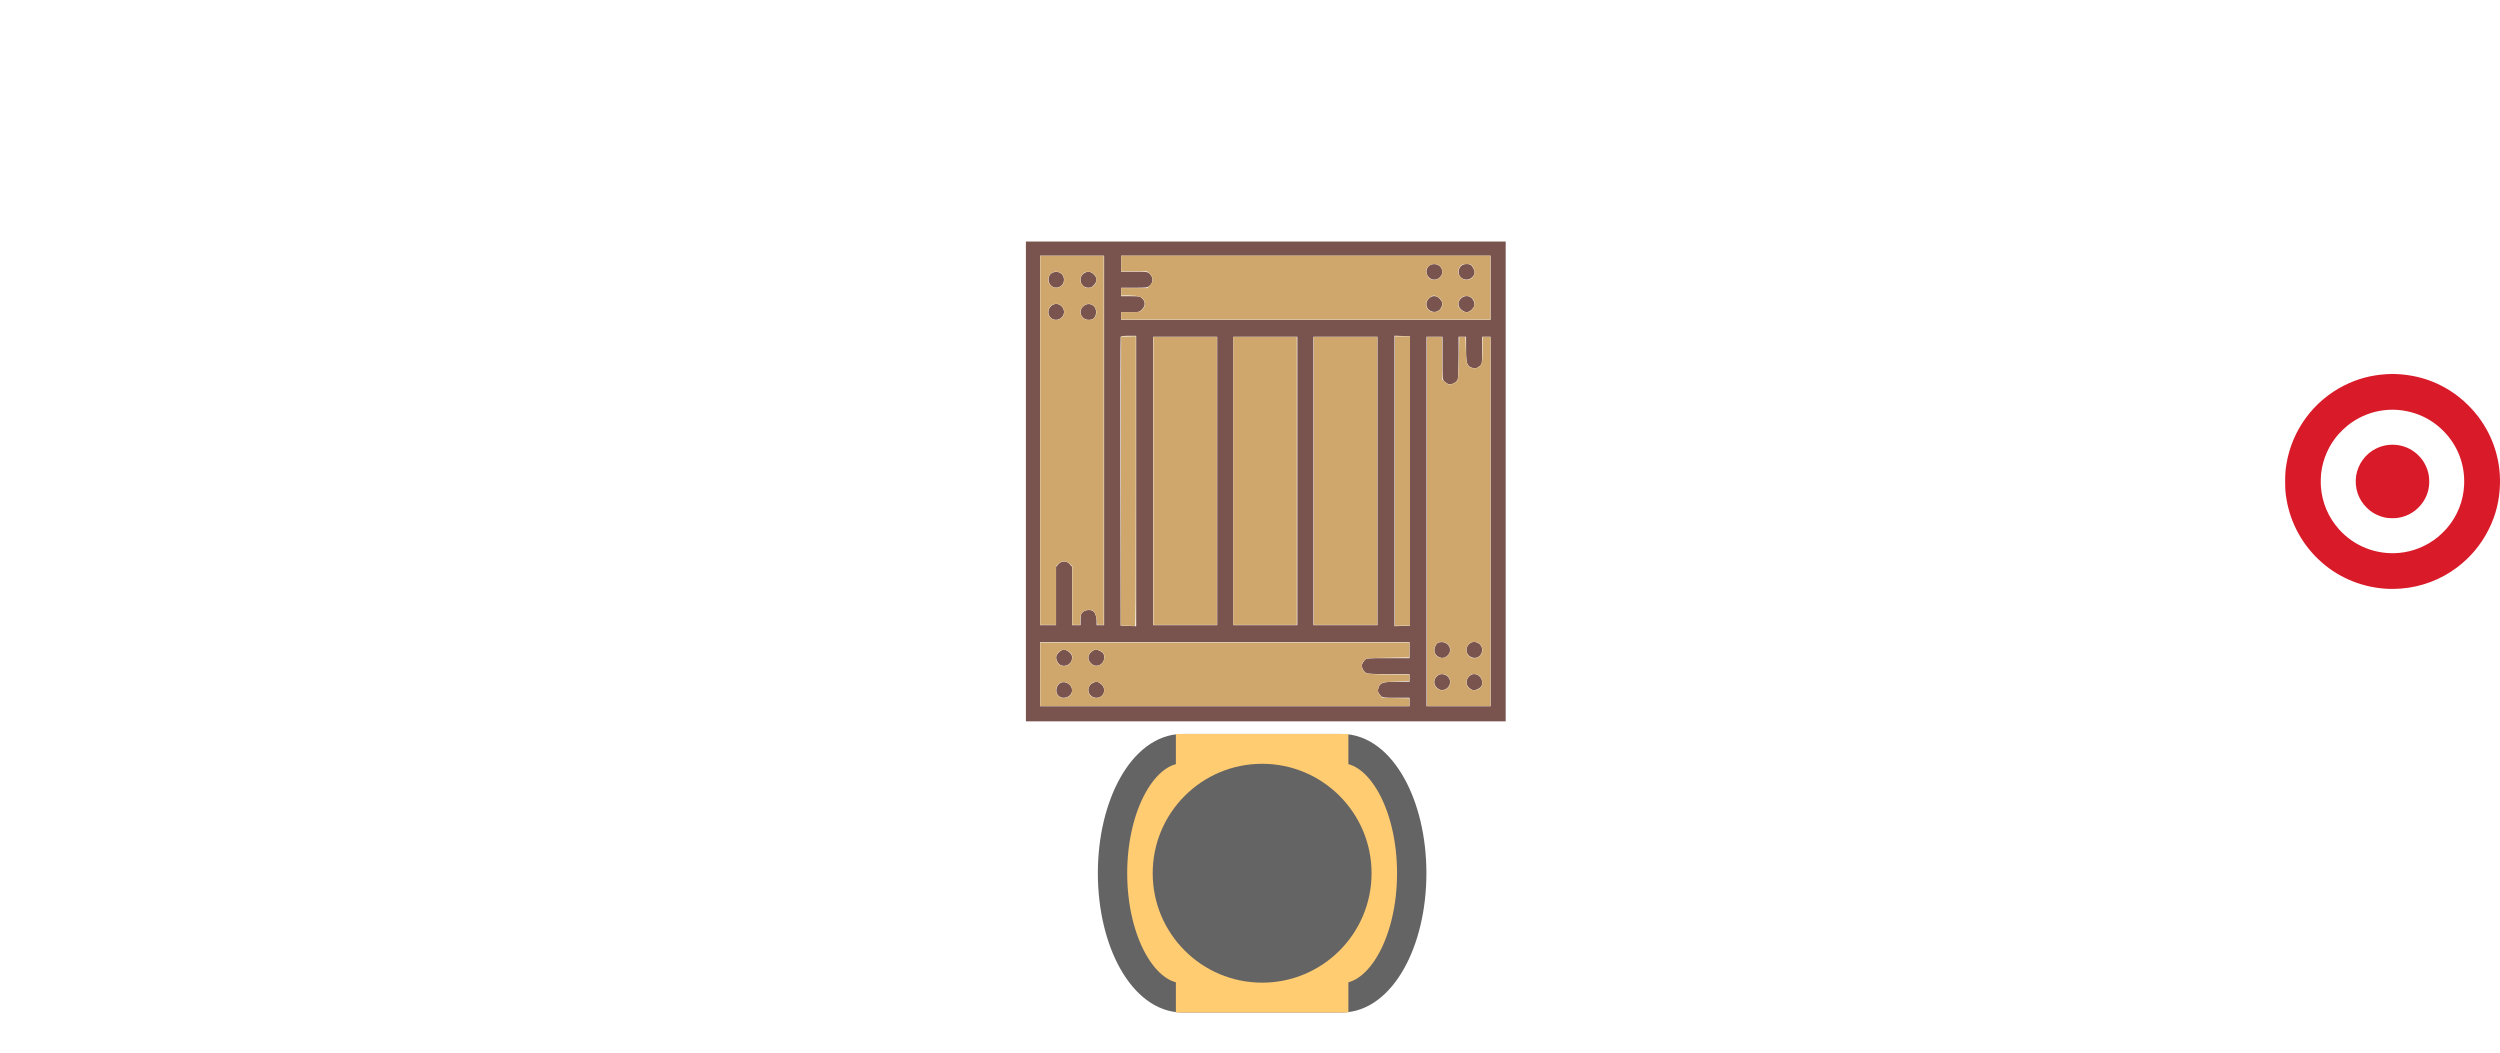
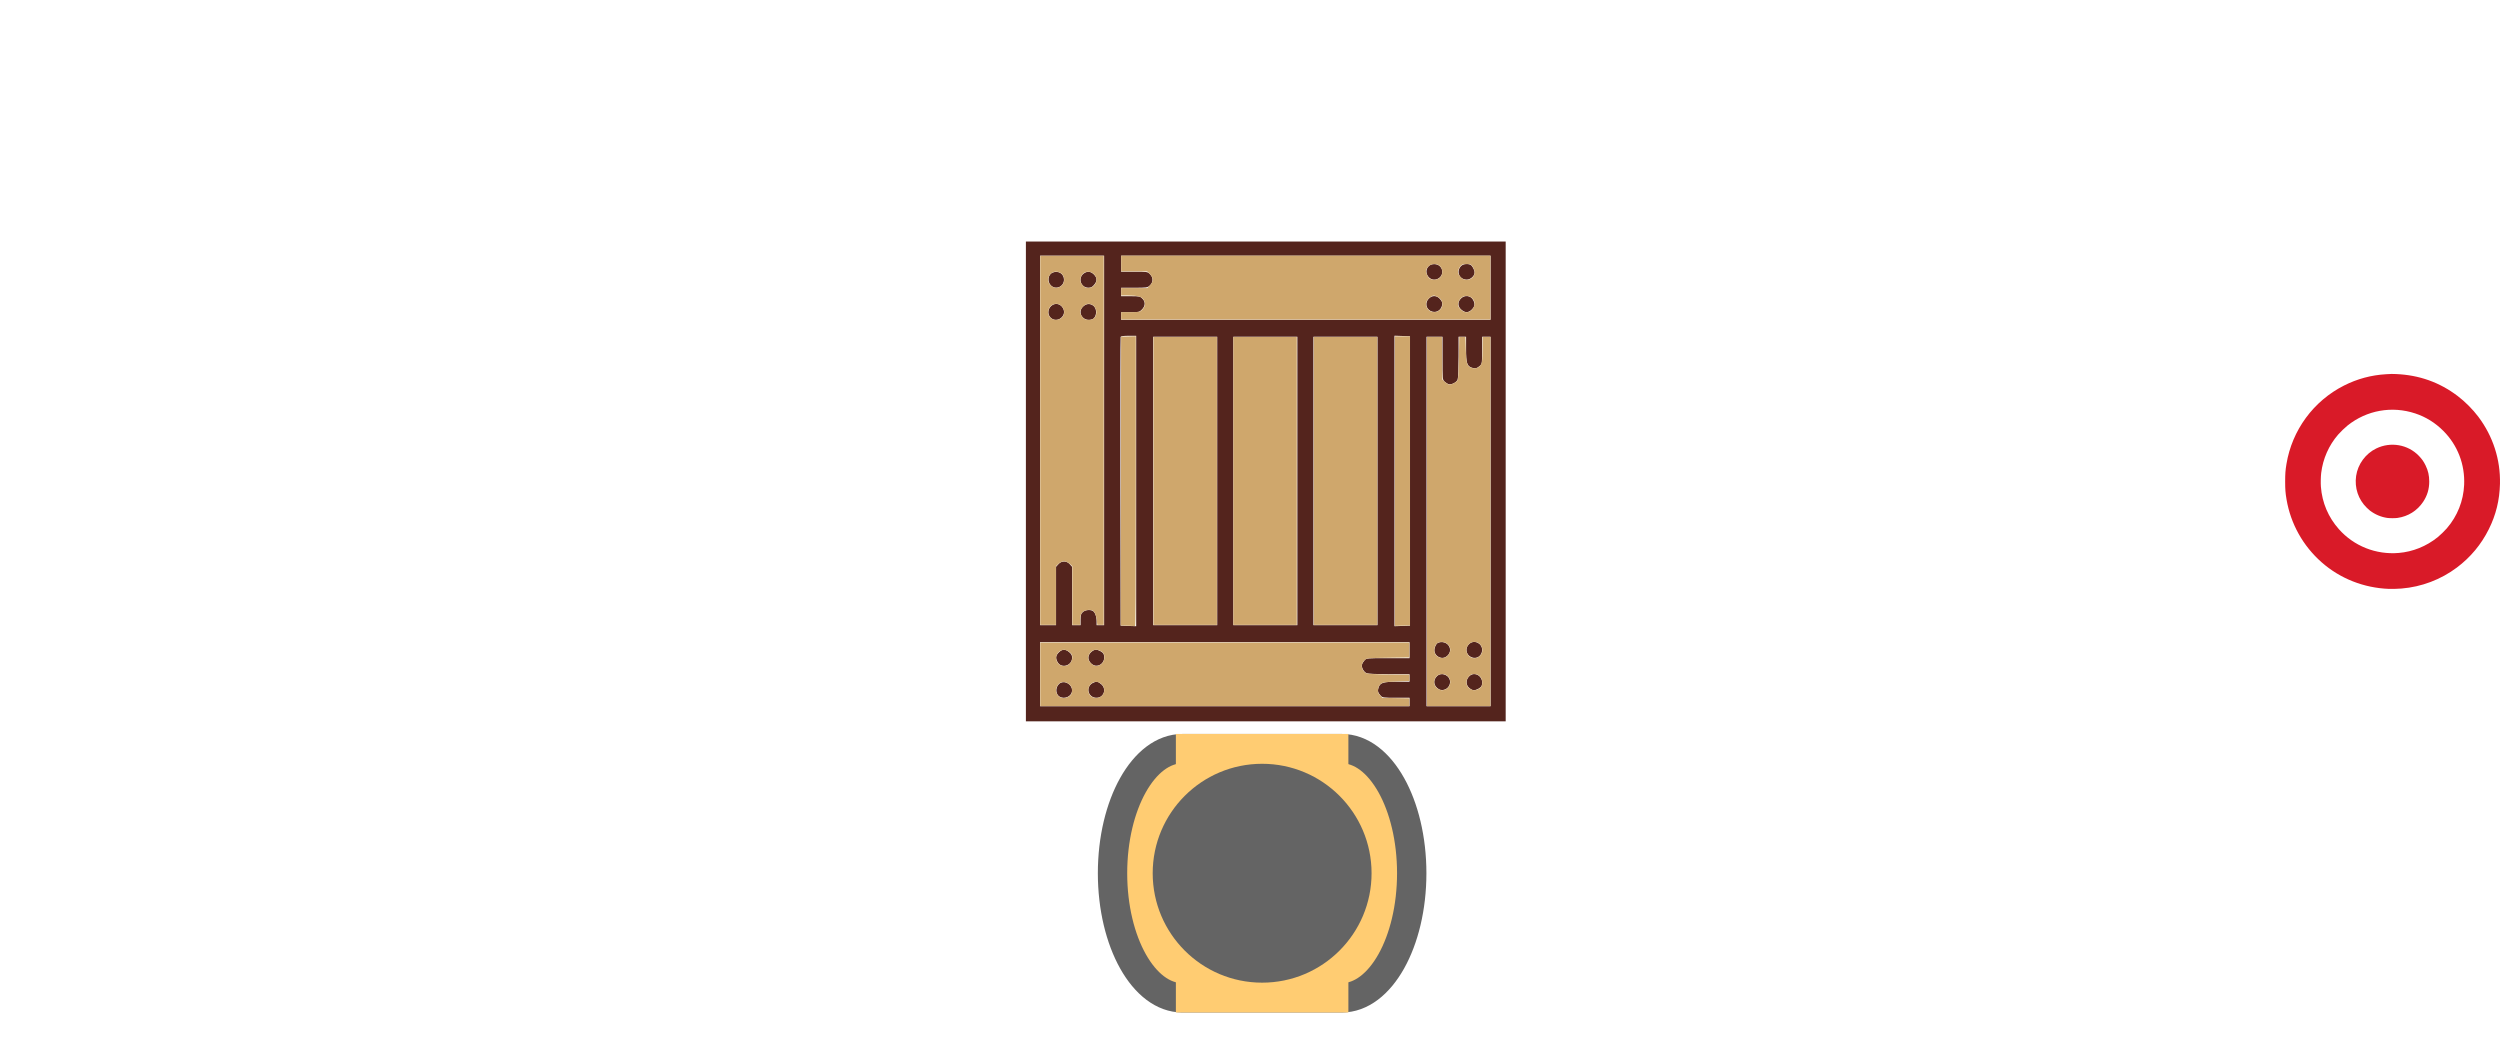
<svg xmlns="http://www.w3.org/2000/svg" xmlns:xlink="http://www.w3.org/1999/xlink" width="340.616mm" height="143.431mm" viewBox="0 0 1206.906 508.22" id="svg2" version="1.1">
  <defs id="defs4">
    <linearGradient id="linearGradient8324">
      <stop style="stop-color:#195eaf;stop-opacity:1;" offset="0" id="stop8326" />
      <stop style="stop-color:#195eaf;stop-opacity:0;" offset="1" id="stop8328" />
    </linearGradient>
    <linearGradient xlink:href="#linearGradient8324" id="linearGradient8330" x1="84.873" y1="592.25" x2="1402.669" y2="592.25" gradientUnits="userSpaceOnUse" gradientTransform="translate(-4.04061,-539.1169)" />
    <linearGradient xlink:href="#linearGradient8324" id="linearGradient18275" gradientUnits="userSpaceOnUse" x1="84.873" y1="592.25" x2="1402.669" y2="592.25" gradientTransform="translate(14.14214,577.8072)" />
  </defs>
  <g id="layer1" transform="translate(-39.73702,-222.8384)">
+     <g transform="translate(0,-2.6e-6)" id="g70811">
+       <g id="g8130" transform="matrix(0.02363536,0,0,-0.02363536,532.6364,457.3824)" style="fill:#54241d;fill-opacity:1">
+         <path id="path8132-9" d="m 100,90 0,-4900 4900,0 4900,0 0,4900 0,4900 -4900,0 -4900,0 0,-4900 z m 1598,837.5 0,-3773.7 -77,0 -77,0 0,86.6 c 0,98.2 -38.5,190.6 -86.6,209.9 -65.5,25 -152.1,11.5 -196.4,-30.8 -36.6,-34.6 -44.3,-61.6 -44.3,-154 l 0,-111.7 -86.6,0 -86.6,0 0,594.9 0,596.9 -46.2,52 c -63.5,75.1 -171.4,75.1 -234.9,0 l -46.2,-52 0,-596.9 0,-594.9 -163.7,0 -163.7,0 0,3773.7 0,3773.7 654.6,0 654.6,0 0,-3773.7 z m 7893.9,3119.1 0,-654.6 -3773.6,0 -3773.7,0 0,77 0,77 184.8,0 c 177.1,0 186.8,1.9 240.7,55.8 71.2,73.2 75.1,157.9 7.7,223.3 -42.4,44.3 -59.7,48.1 -240.7,48.1 l -192.5,0 0,86.6 0,86.6 267.6,0 c 252.2,0 271.5,1.9 317.7,44.3 73.2,65.5 75.1,163.7 1.9,234.9 -44.3,46.2 -55.8,48.1 -317.7,48.1 l -269.5,0 0,163.7 0,163.7 3773.7,0 3773.7,0 0,-654.5 z m -7239.2,-3947 0,-2967 -157.9,5.8 -159.8,5.8 -5.8,2936.2 c -1.9,1615.4 0,2947.7 5.8,2961.2 5.8,15.4 57.8,23.1 163.7,23.1 l 154,0 0,-2965.1 z m 5593.1,0 0,-2955.4 -157.9,-5.8 -159.8,-5.8 0,2967 0,2967 159.8,-5.8 157.9,-5.8 0,-2955.4 z m -3937.4,0 0,-2945.8 -654.6,0 -654.6,0 0,2945.8 0,2945.8 654.6,0 654.6,0 0,-2945.8 z m 1636.6,0 0,-2945.8 -654.6,0 -654.6,0 0,2945.8 0,2945.8 654.6,0 654.6,0 0,-2945.8 z m 1636.5,0 0,-2945.8 -654.6,0 -654.6,0 0,2945.8 0,2945.8 654.6,0 654.6,0 0,-2945.8 z M 8610,2606.4 c 0,-431.3 0,-440.9 44.3,-479.4 23.1,-21.2 57.8,-44.3 77,-50.1 53.9,-19.3 165.6,36.6 186.8,92.4 11.5,28.9 19.2,236.8 19.2,464 l 0,412 77,0 77,0 0,-250.3 c 0,-284.9 19.2,-348.5 115.5,-381.2 67.4,-25 107.8,-15.4 169.4,40.4 40.4,36.6 42.4,53.9 42.4,315.8 l 0,275.3 86.6,0 86.6,0 0,-3773.6 0,-3773.7 -654.6,0 -654.6,0 0,3773.7 0,3773.7 163.7,0 163.7,0 0,-439 z m -673.8,-5962.8 0,-163.6 -439,0 c -431.3,0 -440.9,0 -479.4,-42.4 -21.2,-25 -46.2,-63.5 -52,-86.6 -17.3,-57.8 36.6,-155.9 96.3,-179.1 27,-11.5 234.9,-19.2 462.1,-19.2 l 412,0 0,-77 0,-77 -250.3,0 c -285,0 -348.5,-19.2 -381.2,-115.5 -25,-67.4 -15.4,-107.8 40.4,-167.5 36.6,-42.4 53.9,-44.3 315.8,-44.3 l 275.3,0 0,-86.6 0,-86.6 -3773.7,0 -3773.7,0 0,654.6 0,654.6 3773.7,0 3773.7,0 0,-163.8 z" style="fill:#54241d;fill-opacity:1" />
+         <path id="path8134-6" d="m 644.9,4354.6 c -92.4,-36.6 -111.7,-182.9 -34.7,-259.9 98.2,-100.1 267.6,-27 267.6,115.5 0,121.3 -113.6,192.6 -232.9,144.4 z" style="fill:#54241d;fill-opacity:1" />
+         <path id="path8136-4" d="m 1303.3,4350.8 c -150.2,-80.9 -94.3,-304.2 75.1,-304.2 50.1,0 77,13.5 115.5,59.7 65.5,77 63.5,142.5 -5.8,211.8 -59.6,57.7 -119.3,69.3 -184.8,32.7 z" style="fill:#54241d;fill-opacity:1" />
+         <path id="path8138-3" d="m 648.7,3696.2 c -98.2,-52 -119.4,-188.7 -42.4,-261.8 129,-121.3 335,32.7 254.2,188.7 -44.3,84.6 -134.8,115.4 -211.8,73.1 z" style="fill:#54241d;fill-opacity:1" />
+         <path id="path8140-3" d="m 1278.3,3671.1 c -148.3,-125.2 -5.8,-336.9 179.1,-267.6 84.7,32.7 104,198.3 30.8,265.7 -63.6,57.8 -142.5,57.8 -209.9,1.9 z" style="fill:#54241d;fill-opacity:1" />
+         <path id="path8142-3" d="m 8325.1,4483.6 c -121.3,-129 32.7,-335 188.7,-254.1 154,78.9 100.1,298.4 -73.2,298.4 -52,0 -86.6,-13.5 -115.5,-44.3 z" style="fill:#54241d;fill-opacity:1" />
+         <path id="path8144-8" d="m 8977.8,4477.9 c -90.5,-113.6 -17.3,-265.7 127.1,-265.7 77,0 159.8,75.1 159.8,144.4 0,53.9 -50,144.4 -86.6,159.8 -75.2,28.8 -159.9,11.5 -200.3,-38.5 z" style="fill:#54241d;fill-opacity:1" />
+         <path id="path8146-6" d="m 8330.8,3825.2 c -78.9,-77 -63.5,-202.2 32.7,-252.2 104,-53.9 213.7,1.9 238.7,119.4 7.7,46.2 0,71.2 -40.4,119.4 -65.4,78.8 -161.7,84.6 -231,13.4 z" style="fill:#54241d;fill-opacity:1" />
+         <path id="path8148-0" d="m 8985.5,3825.2 c -71.2,-69.3 -65.5,-165.6 11.5,-229.1 77,-65.5 142.5,-63.5 211.8,5.8 61.6,63.5 69.3,111.7 27,192.5 -48.2,94.3 -173.3,109.7 -250.3,30.8 z" style="fill:#54241d;fill-opacity:1" />
+         <path id="path8150-4" d="m 8517.6,-3206.2 c -42.4,-17.3 -84.7,-121.3 -71.2,-179.1 15.4,-67.4 63.5,-111.7 136.7,-127.1 84.7,-17.3 181,67.4 181,157.9 -0.1,119.4 -127.1,196.4 -246.5,148.3 z" style="fill:#54241d;fill-opacity:1" />
+         <path id="path8152-8" d="m 9153,-3231.2 c -86.6,-80.9 -65.5,-215.6 40.4,-265.7 109.7,-53.9 225.3,23.1 225.3,146.3 0,138.6 -165.6,213.7 -265.7,119.4 z" style="fill:#54241d;fill-opacity:1" />
+         <path id="path8154-8" d="m 8498.3,-3885.8 c -88.6,-82.8 -71.2,-206 36.6,-267.6 98.2,-55.8 229.1,27 229.1,146.3 0,134.7 -167.5,211.8 -265.7,121.3 z" style="fill:#54241d;fill-opacity:1" />
+         <path id="path8156-8" d="m 9149.1,-3895.5 c -65.5,-71.2 -63.5,-173.3 7.7,-233 28.9,-25 69.3,-46.2 90.5,-46.2 53.9,0 144.4,50 159.8,86.6 65.5,175.3 -134.8,323.6 -258,192.6 z" style="fill:#54241d;fill-opacity:1" />
+         <path id="path8158-9" d="m 771.9,-3402.6 c -61.6,-63.5 -69.3,-111.7 -27,-192.5 73.2,-144.4 298.4,-82.8 298.4,82.8 0,50.1 -13.5,77 -59.7,115.5 -76.9,65.5 -142.3,63.5 -211.7,-5.8 z" style="fill:#54241d;fill-opacity:1" />
+         <path id="path8160-7" d="m 1440,-3389.1 c -77,-67.4 -82.8,-150.2 -21.2,-223.3 125.1,-148.3 336.9,-5.8 267.6,179.1 -15.4,36.6 -105.9,86.6 -159.8,86.6 -21.1,0 -59.6,-19.3 -86.6,-42.4 z" style="fill:#54241d;fill-opacity:1" />
+         <path id="path8162-7" d="m 818.1,-4020.6 c -107.8,-44.3 -130.9,-213.7 -38.5,-279.2 104,-73.2 263.8,0 263.8,123.2 0,109.8 -127.1,196.4 -225.3,156 z" style="fill:#54241d;fill-opacity:1" />
+         <path id="path8164-6" d="m 1467,-4026.4 c -154,-79 -98.2,-302.3 75.1,-302.3 150.2,0 211.8,179.1 96.3,277.3 -65.5,55.8 -100.2,61.6 -171.4,25 z" style="fill:#54241d;fill-opacity:1" />
+       </g>
+       <path id="path8189-4" d="m 580.993,375.318 0,-1.787 4.488,0 c 4.149,0 4.57,-0.082 5.566,-1.078 1.477,-1.477 1.781,-3.008 0.927,-4.661 -0.884,-1.709 -2.806,-2.297 -7.519,-2.3 l -3.462,-0.002 0,-1.787 0,-1.787 6.289,0 6.289,0 1.306,-1.306 c 1.756,-1.756 1.756,-3.674 0,-5.43 l -1.306,-1.306 -6.289,0 -6.289,0 0,-3.798 0,-3.798 89.131,0 89.131,0 0,15.414 0,15.414 -89.131,0 -89.131,0 0,-1.787 z m 153.847,-2.883 c 2.002,-1.856 1.485,-4.964 -1.043,-6.271 -1.834,-0.949 -2.475,-0.854 -4.112,0.609 -1.135,1.014 -1.437,1.636 -1.437,2.962 0,3.359 4.078,5.03 6.592,2.701 z m 15.662,-0.279 c 1.383,-1.644 1.481,-3.453 0.27,-4.993 -1.749,-2.224 -5.211,-1.904 -6.506,0.6 -0.965,1.866 -0.797,3.008 0.657,4.461 1.832,1.832 4.003,1.805 5.579,-0.069 z m -15.577,-15.359 c 0.757,-0.757 1.097,-1.593 1.097,-2.701 0,-4.479 -6.23,-5.267 -7.747,-0.98 -0.369,1.042 0.724,3.654 1.786,4.272 1.477,0.859 3.684,0.591 4.865,-0.591 z m 15.637,0 c 1.336,-1.336 1.408,-3.078 0.208,-5.046 -0.757,-1.242 -1.139,-1.452 -2.642,-1.452 -2.381,0 -3.089,0.334 -3.857,1.819 -0.933,1.804 -0.815,2.835 0.503,4.401 1.522,1.809 4.132,1.934 5.789,0.278 z" style="opacity:1;fill:#cfa76c;fill-opacity:1;stroke:none;stroke-width:15.945;stroke-linecap:butt;stroke-linejoin:round;stroke-miterlimit:4;stroke-dasharray:none;stroke-dashoffset:0;stroke-opacity:1" />
+       <path id="path8191-3" d="m 728.639,474.598 0,-89.088 3.604,0 3.604,0 0.108,10.292 0.108,10.292 1.169,1.071 c 0.643,0.589 1.531,1.162 1.973,1.273 1.115,0.28 3.687,-1.034 4.219,-2.155 0.297,-0.626 0.465,-3.643 0.603,-10.82 l 0.191,-9.953 1.482,0 1.482,0 0.173,5.765 c 0.201,6.683 0.559,8.082 2.284,8.9 1.607,0.763 3.026,0.635 4.244,-0.382 1.349,-1.126 1.563,-2.361 1.588,-9.15 l 0.019,-5.134 1.895,0 1.895,0 0,89.088 0,89.088 -15.322,0 -15.322,0 0,-89.088 z m 9.016,81.005 c 2.766,-1.312 2.995,-5.175 0.401,-6.757 -2.715,-1.655 -5.942,0.173 -5.942,3.366 0,1.423 0.622,2.438 2.011,3.286 1.207,0.736 2.142,0.763 3.53,0.105 z m 15.398,0.071 c 1.638,-0.693 2.283,-1.641 2.259,-3.318 -0.036,-2.504 -1.663,-4.15 -4.101,-4.15 -0.885,0 -1.397,0.244 -2.202,1.049 -1.97,1.97 -1.714,4.834 0.555,6.218 1.212,0.739 2.097,0.79 3.489,0.201 z M 738.489,539.464 c 1.308,-1.253 1.712,-2.832 1.099,-4.298 -0.935,-2.237 -4.197,-3.211 -6.002,-1.791 -1.643,1.292 -1.886,4.558 -0.44,5.916 1.654,1.554 3.828,1.624 5.343,0.173 z m 15.14,0.437 c 3.163,-2.128 1.676,-7.176 -2.115,-7.176 -1.144,0 -1.61,0.191 -2.534,1.038 -3.521,3.227 0.698,8.797 4.649,6.138 z" style="opacity:1;fill:#cfa76c;fill-opacity:1;stroke:none;stroke-width:15.945;stroke-linecap:butt;stroke-linejoin:round;stroke-miterlimit:4;stroke-dasharray:none;stroke-dashoffset:0;stroke-opacity:1" />
+       <path id="path8193-0" d="m 541.934,435.425 0,-89.088 15.322,0 15.322,0 0,89.088 0,89.088 -1.554,0 -1.554,0 -0.223,-2.132 c -0.245,-2.337 -1.069,-4.299 -2.019,-4.807 -0.912,-0.488 -2.782,-0.395 -4.039,0.202 -1.421,0.674 -1.983,2 -1.983,4.674 l 0,2.064 -1.895,0 -1.895,0 0,-14.157 0,-14.157 -0.869,-0.81 c -2.085,-1.944 -3.898,-2.063 -5.765,-0.377 l -1.265,1.142 0,14.179 0,14.179 -3.791,0 -3.791,0 0,-89.088 z m 9.733,-58.768 c 1.436,-0.876 2.13,-2.586 1.671,-4.119 -0.732,-2.442 -2.987,-3.628 -5.168,-2.717 -1.322,0.552 -2.084,1.585 -2.342,3.172 -0.526,3.242 2.952,5.424 5.839,3.664 z m 15.948,0.004 c 2.408,-1.894 1.6,-6.097 -1.342,-6.978 -1.036,-0.31 -1.395,-0.277 -2.427,0.229 -1.408,0.69 -2.641,2.369 -2.641,3.595 0,1.06 1.18,2.86 2.221,3.387 1.212,0.613 3.259,0.499 4.19,-0.233 z m -15.856,-15.566 c 2.656,-1.787 2.151,-5.878 -0.848,-6.868 -4.375,-1.444 -7.14,4.295 -3.313,6.875 1.354,0.912 2.798,0.91 4.16,-0.006 z m 15.569,0.063 c 1.689,-1.329 2.218,-3.396 1.273,-4.978 -1.836,-3.076 -5.912,-2.813 -7.051,0.456 -0.572,1.64 -0.276,2.788 1.063,4.127 0.882,0.882 1.288,1.055 2.466,1.055 0.952,0 1.683,-0.214 2.249,-0.66 z" style="opacity:1;fill:#cfa76c;fill-opacity:1;stroke:none;stroke-width:15.945;stroke-linecap:butt;stroke-linejoin:round;stroke-miterlimit:4;stroke-dasharray:none;stroke-dashoffset:0;stroke-opacity:1" />
+       <path id="path8195-3" d="m 584.029,524.908 -3.239,-0.102 0.08,-69.727 0.08,-69.727 3.554,-0.089 3.554,-0.089 0,69.985 c 0,55.813 -0.08,69.972 -0.395,69.919 -0.217,-0.037 -1.852,-0.113 -3.634,-0.169 z" style="opacity:1;fill:#cfa76c;fill-opacity:1;stroke:none;stroke-width:15.945;stroke-linecap:butt;stroke-linejoin:round;stroke-miterlimit:4;stroke-dasharray:none;stroke-dashoffset:0;stroke-opacity:1" />
+       <path id="path8197-0" d="m 596.587,455.011 0,-69.501 15.322,0 15.322,0 0,69.501 0,69.501 -15.322,0 -15.322,0 0,-69.501 z" style="opacity:1;fill:#cfa76c;fill-opacity:1;stroke:none;stroke-width:15.945;stroke-linecap:butt;stroke-linejoin:round;stroke-miterlimit:4;stroke-dasharray:none;stroke-dashoffset:0;stroke-opacity:1" />
+       <path id="path8199-9" d="m 635.128,455.011 0,-69.501 15.322,0 15.322,0 0,69.501 0,69.501 -15.322,0 -15.322,0 0,-69.501 z" style="opacity:1;fill:#cfa76c;fill-opacity:1;stroke:none;stroke-width:15.945;stroke-linecap:butt;stroke-linejoin:round;stroke-miterlimit:4;stroke-dasharray:none;stroke-dashoffset:0;stroke-opacity:1" />
+       <path id="path8201-2" d="m 673.986,455.011 0,-69.501 15.322,0 15.322,0 0,69.501 0,69.501 -15.322,0 -15.322,0 0,-69.501 z" style="opacity:1;fill:#cfa76c;fill-opacity:1;stroke:none;stroke-width:15.945;stroke-linecap:butt;stroke-linejoin:round;stroke-miterlimit:4;stroke-dasharray:none;stroke-dashoffset:0;stroke-opacity:1" />
+       <path id="path8203-5" d="m 713.159,455.09 6.1e-4,-69.896 3.633,0 3.633,0 0,69.798 0,69.798 -3.634,0.098 -3.634,0.098 6.3e-4,-69.896 z" style="opacity:1;fill:#cfa76c;fill-opacity:1;stroke:none;stroke-width:15.945;stroke-linecap:butt;stroke-linejoin:round;stroke-miterlimit:4;stroke-dasharray:none;stroke-dashoffset:0;stroke-opacity:1" />
+       <path id="path8205-4" d="m 541.934,548.364 0,-15.322 89.088,0 89.088,0 0,3.589 0,3.589 -10.127,0.154 c -9.513,0.145 -10.179,0.192 -10.978,0.788 -2.154,1.605 -2.44,3.928 -0.722,5.851 0.855,0.957 0.998,0.998 4.327,1.23 1.893,0.132 6.605,0.249 10.472,0.26 l 7.029,0.02 0,1.531 0,1.531 -5.607,0.217 c -3.084,0.12 -6.114,0.353 -6.734,0.519 -1.647,0.441 -2.571,1.58 -2.739,3.379 -0.128,1.369 -0.038,1.63 0.957,2.775 l 1.098,1.264 6.512,0.111 6.512,0.111 0,1.863 0,1.863 -89.088,0 -89.088,0 0,-15.322 z m 13.042,11.101 c 1.643,-0.695 2.28,-1.638 2.28,-3.373 0,-1.249 -0.164,-1.697 -0.906,-2.471 -2.321,-2.422 -5.378,-1.95 -6.497,1.004 -0.462,1.218 -0.423,1.992 0.159,3.22 0.843,1.776 2.962,2.468 4.963,1.621 z m 16.727,-0.76 c 1.832,-1.832 1.369,-4.779 -0.969,-6.154 -3.469,-2.042 -7.177,2.25 -4.92,5.695 1.203,1.836 4.273,2.075 5.889,0.459 z m -16.471,-14.778 c 1.889,-0.977 2.799,-3.86 1.708,-5.417 -0.691,-0.987 -2.465,-1.992 -3.513,-1.991 -2.209,0.002 -4.19,2.363 -3.787,4.512 0.521,2.778 3.168,4.148 5.592,2.895 z m 15.295,0.034 c 1.378,-0.576 2.363,-2.167 2.365,-3.819 10e-4,-1.542 -0.57,-2.426 -2.01,-3.109 -1.764,-0.837 -3.147,-0.673 -4.416,0.524 -2.062,1.945 -1.765,4.469 0.725,6.147 1.233,0.831 1.848,0.878 3.336,0.257 z" style="opacity:1;fill:#cfa76c;fill-opacity:1;stroke:none;stroke-width:15.945;stroke-linecap:butt;stroke-linejoin:round;stroke-miterlimit:4;stroke-dasharray:none;stroke-dashoffset:0;stroke-opacity:1" />
+     </g>
    <path style="fill:none;fill-rule:evenodd;stroke:url(#linearGradient18275);stroke-width:21.26;stroke-linecap:round;stroke-linejoin:miter;stroke-miterlimit:4;stroke-dasharray:42.52, 42.52;stroke-dashoffset:0;stroke-opacity:1" d="m 132.451,1036.192 c 0,0 -83.838,1.653 66,0 149.838,-1.653 160.127,206 456.857,206 296.73,0 406.857,-208.571 508.286,-208.571" id="path8283" />
-     <g id="g8250" transform="matrix(1.264757,0,0,1.264757,-111.9364,-146.0837)">
-       <g transform="matrix(0.9890888,0,0,0.9890888,71.5238,84.11912)" id="g8207">
-         <g id="g8128" transform="matrix(0.1889383,0,0,0.1889383,442.9511,301.1871)" style="fill:#54241d;fill-opacity:0.784">
-           <g id="g8130" transform="matrix(0.1,0,0,-0.1,0,509)" style="fill:#54241d;fill-opacity:0.784">
-             <path id="path8132" d="m 100,90 0,-4900 4900,0 4900,0 0,4900 0,4900 -4900,0 -4900,0 0,-4900 z m 1598,837.5 0,-3773.7 -77,0 -77,0 0,86.6 c 0,98.2 -38.5,190.6 -86.6,209.9 -65.5,25 -152.1,11.5 -196.4,-30.8 -36.6,-34.6 -44.3,-61.6 -44.3,-154 l 0,-111.7 -86.6,0 -86.6,0 0,594.9 0,596.9 -46.2,52 c -63.5,75.1 -171.4,75.1 -234.9,0 l -46.2,-52 0,-596.9 0,-594.9 -163.7,0 -163.7,0 0,3773.7 0,3773.7 654.6,0 654.6,0 0,-3773.7 z m 7893.9,3119.1 0,-654.6 -3773.6,0 -3773.7,0 0,77 0,77 184.8,0 c 177.1,0 186.8,1.9 240.7,55.8 71.2,73.2 75.1,157.9 7.7,223.3 -42.4,44.3 -59.7,48.1 -240.7,48.1 l -192.5,0 0,86.6 0,86.6 267.6,0 c 252.2,0 271.5,1.9 317.7,44.3 73.2,65.5 75.1,163.7 1.9,234.9 -44.3,46.2 -55.8,48.1 -317.7,48.1 l -269.5,0 0,163.7 0,163.7 3773.7,0 3773.7,0 0,-654.5 z m -7239.2,-3947 0,-2967 -157.9,5.8 -159.8,5.8 -5.8,2936.2 c -1.9,1615.4 0,2947.7 5.8,2961.2 5.8,15.4 57.8,23.1 163.7,23.1 l 154,0 0,-2965.1 z m 5593.1,0 0,-2955.4 -157.9,-5.8 -159.8,-5.8 0,2967 0,2967 159.8,-5.8 157.9,-5.8 0,-2955.4 z m -3937.4,0 0,-2945.8 -654.6,0 -654.6,0 0,2945.8 0,2945.8 654.6,0 654.6,0 0,-2945.8 z m 1636.6,0 0,-2945.8 -654.6,0 -654.6,0 0,2945.8 0,2945.8 654.6,0 654.6,0 0,-2945.8 z m 1636.5,0 0,-2945.8 -654.6,0 -654.6,0 0,2945.8 0,2945.8 654.6,0 654.6,0 0,-2945.8 z M 8610,2606.4 c 0,-431.3 0,-440.9 44.3,-479.4 23.1,-21.2 57.8,-44.3 77,-50.1 53.9,-19.3 165.6,36.6 186.8,92.4 11.5,28.9 19.2,236.8 19.2,464 l 0,412 77,0 77,0 0,-250.3 c 0,-284.9 19.2,-348.5 115.5,-381.2 67.4,-25 107.8,-15.4 169.4,40.4 40.4,36.6 42.4,53.9 42.4,315.8 l 0,275.3 86.6,0 86.6,0 0,-3773.6 0,-3773.7 -654.6,0 -654.6,0 0,3773.7 0,3773.7 163.7,0 163.7,0 0,-439 z m -673.8,-5962.8 0,-163.6 -439,0 c -431.3,0 -440.9,0 -479.4,-42.4 -21.2,-25 -46.2,-63.5 -52,-86.6 -17.3,-57.8 36.6,-155.9 96.3,-179.1 27,-11.5 234.9,-19.2 462.1,-19.2 l 412,0 0,-77 0,-77 -250.3,0 c -285,0 -348.5,-19.2 -381.2,-115.5 -25,-67.4 -15.4,-107.8 40.4,-167.5 36.6,-42.4 53.9,-44.3 315.8,-44.3 l 275.3,0 0,-86.6 0,-86.6 -3773.7,0 -3773.7,0 0,654.6 0,654.6 3773.7,0 3773.7,0 0,-163.8 z" style="fill:#54241d;fill-opacity:0.784" />
-             <path id="path8134" d="m 644.9,4354.6 c -92.4,-36.6 -111.7,-182.9 -34.7,-259.9 98.2,-100.1 267.6,-27 267.6,115.5 0,121.3 -113.6,192.6 -232.9,144.4 z" style="fill:#54241d;fill-opacity:0.784" />
-             <path id="path8136" d="m 1303.3,4350.8 c -150.2,-80.9 -94.3,-304.2 75.1,-304.2 50.1,0 77,13.5 115.5,59.7 65.5,77 63.5,142.5 -5.8,211.8 -59.6,57.7 -119.3,69.3 -184.8,32.7 z" style="fill:#54241d;fill-opacity:0.784" />
-             <path id="path8138" d="m 648.7,3696.2 c -98.2,-52 -119.4,-188.7 -42.4,-261.8 129,-121.3 335,32.7 254.2,188.7 -44.3,84.6 -134.8,115.4 -211.8,73.1 z" style="fill:#54241d;fill-opacity:0.784" />
-             <path id="path8140" d="m 1278.3,3671.1 c -148.3,-125.2 -5.8,-336.9 179.1,-267.6 84.7,32.7 104,198.3 30.8,265.7 -63.6,57.8 -142.5,57.8 -209.9,1.9 z" style="fill:#54241d;fill-opacity:0.784" />
-             <path id="path8142" d="m 8325.1,4483.6 c -121.3,-129 32.7,-335 188.7,-254.1 154,78.9 100.1,298.4 -73.2,298.4 -52,0 -86.6,-13.5 -115.5,-44.3 z" style="fill:#54241d;fill-opacity:0.784" />
-             <path id="path8144" d="m 8977.8,4477.9 c -90.5,-113.6 -17.3,-265.7 127.1,-265.7 77,0 159.8,75.1 159.8,144.4 0,53.9 -50,144.4 -86.6,159.8 -75.2,28.8 -159.9,11.5 -200.3,-38.5 z" style="fill:#54241d;fill-opacity:0.784" />
-             <path id="path8146" d="m 8330.8,3825.2 c -78.9,-77 -63.5,-202.2 32.7,-252.2 104,-53.9 213.7,1.9 238.7,119.4 7.7,46.2 0,71.2 -40.4,119.4 -65.4,78.8 -161.7,84.6 -231,13.4 z" style="fill:#54241d;fill-opacity:0.784" />
-             <path id="path8148" d="m 8985.5,3825.2 c -71.2,-69.3 -65.5,-165.6 11.5,-229.1 77,-65.5 142.5,-63.5 211.8,5.8 61.6,63.5 69.3,111.7 27,192.5 -48.2,94.3 -173.3,109.7 -250.3,30.8 z" style="fill:#54241d;fill-opacity:0.784" />
-             <path id="path8150" d="m 8517.6,-3206.2 c -42.4,-17.3 -84.7,-121.3 -71.2,-179.1 15.4,-67.4 63.5,-111.7 136.7,-127.1 84.7,-17.3 181,67.4 181,157.9 -0.1,119.4 -127.1,196.4 -246.5,148.3 z" style="fill:#54241d;fill-opacity:0.784" />
-             <path id="path8152" d="m 9153,-3231.2 c -86.6,-80.9 -65.5,-215.6 40.4,-265.7 109.7,-53.9 225.3,23.1 225.3,146.3 0,138.6 -165.6,213.7 -265.7,119.4 z" style="fill:#54241d;fill-opacity:0.784" />
-             <path id="path8154" d="m 8498.3,-3885.8 c -88.6,-82.8 -71.2,-206 36.6,-267.6 98.2,-55.8 229.1,27 229.1,146.3 0,134.7 -167.5,211.8 -265.7,121.3 z" style="fill:#54241d;fill-opacity:0.784" />
-             <path id="path8156" d="m 9149.1,-3895.5 c -65.5,-71.2 -63.5,-173.3 7.7,-233 28.9,-25 69.3,-46.2 90.5,-46.2 53.9,0 144.4,50 159.8,86.6 65.5,175.3 -134.8,323.6 -258,192.6 z" style="fill:#54241d;fill-opacity:0.784" />
-             <path id="path8158" d="m 771.9,-3402.6 c -61.6,-63.5 -69.3,-111.7 -27,-192.5 73.2,-144.4 298.4,-82.8 298.4,82.8 0,50.1 -13.5,77 -59.7,115.5 -76.9,65.5 -142.3,63.5 -211.7,-5.8 z" style="fill:#54241d;fill-opacity:0.784" />
-             <path id="path8160" d="m 1440,-3389.1 c -77,-67.4 -82.8,-150.2 -21.2,-223.3 125.1,-148.3 336.9,-5.8 267.6,179.1 -15.4,36.6 -105.9,86.6 -159.8,86.6 -21.1,0 -59.6,-19.3 -86.6,-42.4 z" style="fill:#54241d;fill-opacity:0.784" />
-             <path id="path8162" d="m 818.1,-4020.6 c -107.8,-44.3 -130.9,-213.7 -38.5,-279.2 104,-73.2 263.8,0 263.8,123.2 0,109.8 -127.1,196.4 -225.3,156 z" style="fill:#54241d;fill-opacity:0.784" />
-             <path id="path8164" d="m 1467,-4026.4 c -154,-79 -98.2,-302.3 75.1,-302.3 150.2,0 211.8,179.1 96.3,277.3 -65.5,55.8 -100.2,61.6 -171.4,25 z" style="fill:#54241d;fill-opacity:0.784" />
-           </g>
-         </g>
-         <path style="opacity:1;fill:#cfa76c;fill-opacity:1;stroke:none;stroke-width:15.945;stroke-linecap:butt;stroke-linejoin:round;stroke-miterlimit:4;stroke-dasharray:none;stroke-dashoffset:0;stroke-opacity:1" d="m 481.606,331.756 0,-1.429 3.588,0 c 3.317,0 3.653,-0.065 4.45,-0.862 1.181,-1.181 1.424,-2.405 0.741,-3.726 -0.706,-1.366 -2.243,-1.836 -6.011,-1.839 l -2.768,-0.002 0,-1.429 0,-1.429 5.027,0 5.027,0 1.044,-1.044 c 1.404,-1.404 1.404,-2.937 0,-4.341 l -1.044,-1.044 -5.027,0 -5.027,0 0,-3.036 0,-3.036 71.25,0 71.25,0 0,12.321 0,12.321 -71.25,0 -71.25,0 0,-1.429 z M 604.59,329.451 c 1.601,-1.483 1.187,-3.968 -0.834,-5.013 -1.466,-0.758 -1.979,-0.682 -3.287,0.487 -0.907,0.811 -1.148,1.308 -1.148,2.368 0,2.685 3.26,4.021 5.269,2.159 z m 12.52,-0.223 c 1.106,-1.314 1.184,-2.761 0.216,-3.991 -1.398,-1.778 -4.166,-1.522 -5.201,0.48 -0.771,1.492 -0.637,2.404 0.525,3.566 1.464,1.464 3.2,1.443 4.46,-0.055 z m -12.452,-12.278 c 0.605,-0.605 0.877,-1.274 0.877,-2.159 0,-3.58 -4.981,-4.21 -6.193,-0.784 -0.295,0.833 0.579,2.921 1.428,3.415 1.181,0.686 2.945,0.472 3.889,-0.472 z m 12.5,0 c 1.068,-1.068 1.126,-2.461 0.166,-4.034 -0.605,-0.993 -0.911,-1.161 -2.112,-1.161 -1.903,0 -2.47,0.267 -3.083,1.454 -0.746,1.442 -0.652,2.266 0.402,3.518 1.217,1.446 3.303,1.546 4.627,0.222 z" id="path8189" />
-         <path style="opacity:1;fill:#cfa76c;fill-opacity:1;stroke:none;stroke-width:15.945;stroke-linecap:butt;stroke-linejoin:round;stroke-miterlimit:4;stroke-dasharray:none;stroke-dashoffset:0;stroke-opacity:1" d="m 599.633,411.119 0,-71.216 2.881,0 2.881,0 0.087,8.227 0.087,8.227 0.935,0.856 c 0.514,0.471 1.224,0.929 1.578,1.018 0.891,0.224 2.947,-0.827 3.373,-1.723 0.237,-0.5 0.372,-2.912 0.482,-8.649 l 0.153,-7.956 1.185,0 1.185,0 0.138,4.609 c 0.16,5.342 0.447,6.461 1.826,7.115 1.285,0.61 2.419,0.507 3.393,-0.306 1.078,-0.9 1.249,-1.887 1.269,-7.314 l 0.015,-4.104 1.515,0 1.515,0 0,71.216 0,71.216 -12.248,0 -12.248,0 0,-71.216 z m 7.208,64.754 c 2.211,-1.049 2.394,-4.137 0.321,-5.401 -2.17,-1.323 -4.75,0.138 -4.75,2.691 0,1.137 0.497,1.949 1.608,2.626 0.964,0.588 1.712,0.61 2.822,0.084 z m 12.309,0.057 c 1.309,-0.554 1.825,-1.312 1.806,-2.652 -0.029,-2.002 -1.329,-3.317 -3.279,-3.317 -0.707,0 -1.117,0.195 -1.76,0.839 -1.575,1.575 -1.37,3.864 0.444,4.97 0.969,0.591 1.676,0.632 2.789,0.16 z m -11.643,-12.957 c 1.046,-1.002 1.368,-2.264 0.879,-3.436 -0.747,-1.788 -3.355,-2.567 -4.798,-1.432 -1.313,1.033 -1.508,3.643 -0.352,4.729 1.322,1.242 3.06,1.299 4.271,0.139 z m 12.103,0.35 c 2.528,-1.701 1.339,-5.736 -1.69,-5.736 -0.915,0 -1.287,0.152 -2.026,0.829 -2.815,2.579 0.558,7.032 3.716,4.907 z" id="path8191" />
-         <path style="opacity:1;fill:#cfa76c;fill-opacity:1;stroke:none;stroke-width:15.945;stroke-linecap:butt;stroke-linejoin:round;stroke-miterlimit:4;stroke-dasharray:none;stroke-dashoffset:0;stroke-opacity:1" d="m 450.383,379.804 0,-71.216 12.248,0 12.248,0 0,71.216 0,71.216 -1.243,0 -1.243,0 -0.178,-1.705 c -0.196,-1.868 -0.854,-3.436 -1.614,-3.843 -0.729,-0.39 -2.224,-0.315 -3.229,0.161 -1.136,0.539 -1.585,1.599 -1.585,3.736 l 0,1.65 -1.515,0 -1.515,0 0,-11.317 0,-11.317 -0.694,-0.648 c -1.666,-1.554 -3.116,-1.649 -4.608,-0.301 l -1.011,0.913 0,11.335 0,11.335 -3.03,0 -3.03,0 0,-71.216 z m 7.781,-46.979 c 1.148,-0.7 1.703,-2.068 1.336,-3.293 -0.585,-1.952 -2.388,-2.9 -4.131,-2.172 -1.057,0.442 -1.666,1.267 -1.872,2.536 -0.421,2.592 2.36,4.336 4.668,2.929 z m 12.749,0.003 c 1.925,-1.514 1.279,-4.874 -1.073,-5.578 -0.828,-0.248 -1.115,-0.221 -1.94,0.183 -1.125,0.551 -2.111,1.894 -2.111,2.874 0,0.848 0.944,2.286 1.775,2.707 0.969,0.49 2.605,0.399 3.349,-0.186 z M 458.238,320.385 c 2.123,-1.429 1.719,-4.699 -0.678,-5.49 -3.497,-1.154 -5.708,3.434 -2.648,5.495 1.082,0.729 2.237,0.728 3.326,-0.005 z m 12.446,0.05 c 1.35,-1.062 1.773,-2.714 1.018,-3.979 -1.468,-2.459 -4.726,-2.248 -5.637,0.364 -0.457,1.311 -0.221,2.229 0.85,3.299 0.705,0.705 1.03,0.844 1.971,0.844 0.761,0 1.346,-0.171 1.798,-0.527 z" id="path8193" />
-         <path style="opacity:1;fill:#cfa76c;fill-opacity:1;stroke:none;stroke-width:15.945;stroke-linecap:butt;stroke-linejoin:round;stroke-miterlimit:4;stroke-dasharray:none;stroke-dashoffset:0;stroke-opacity:1" d="m 484.033,451.336 -2.589,-0.082 0.064,-55.739 0.064,-55.739 2.841,-0.071 2.841,-0.071 0,55.945 c 0,44.616 -0.064,55.935 -0.316,55.892 -0.174,-0.029 -1.481,-0.09 -2.905,-0.135 z" id="path8195" />
-         <path style="opacity:1;fill:#cfa76c;fill-opacity:1;stroke:none;stroke-width:15.945;stroke-linecap:butt;stroke-linejoin:round;stroke-miterlimit:4;stroke-dasharray:none;stroke-dashoffset:0;stroke-opacity:1" d="m 494.072,395.461 0,-55.558 12.248,0 12.248,0 0,55.558 0,55.558 -12.248,0 -12.248,0 0,-55.558 z" id="path8197" />
-         <path style="opacity:1;fill:#cfa76c;fill-opacity:1;stroke:none;stroke-width:15.945;stroke-linecap:butt;stroke-linejoin:round;stroke-miterlimit:4;stroke-dasharray:none;stroke-dashoffset:0;stroke-opacity:1" d="m 524.882,395.461 0,-55.558 12.248,0 12.248,0 0,55.558 0,55.558 -12.248,0 -12.248,0 0,-55.558 z" id="path8199" />
-         <path style="opacity:1;fill:#cfa76c;fill-opacity:1;stroke:none;stroke-width:15.945;stroke-linecap:butt;stroke-linejoin:round;stroke-miterlimit:4;stroke-dasharray:none;stroke-dashoffset:0;stroke-opacity:1" d="m 555.944,395.461 0,-55.558 12.248,0 12.248,0 0,55.558 0,55.558 -12.248,0 -12.248,0 0,-55.558 z" id="path8201" />
-         <path style="opacity:1;fill:#cfa76c;fill-opacity:1;stroke:none;stroke-width:15.945;stroke-linecap:butt;stroke-linejoin:round;stroke-miterlimit:4;stroke-dasharray:none;stroke-dashoffset:0;stroke-opacity:1" d="m 587.259,395.524 4.9e-4,-55.874 2.904,0 2.904,0 0,55.796 0,55.796 -2.905,0.078 -2.905,0.078 5e-4,-55.874 z" id="path8203" />
-         <path style="opacity:1;fill:#cfa76c;fill-opacity:1;stroke:none;stroke-width:15.945;stroke-linecap:butt;stroke-linejoin:round;stroke-miterlimit:4;stroke-dasharray:none;stroke-dashoffset:0;stroke-opacity:1" d="m 450.383,470.086 0,-12.248 71.216,0 71.216,0 0,2.869 0,2.869 -8.096,0.123 c -7.605,0.116 -8.137,0.154 -8.776,0.63 -1.722,1.283 -1.951,3.14 -0.577,4.677 0.684,0.765 0.798,0.798 3.459,0.983 1.514,0.105 5.28,0.199 8.371,0.208 l 5.619,0.016 0,1.224 0,1.224 -4.483,0.174 c -2.465,0.096 -4.888,0.282 -5.383,0.415 -1.317,0.353 -2.055,1.263 -2.19,2.701 -0.103,1.094 -0.03,1.303 0.765,2.218 l 0.878,1.01 5.206,0.089 5.206,0.089 0,1.489 0,1.489 -71.216,0 -71.216,0 0,-12.248 z m 10.425,8.874 c 1.313,-0.556 1.823,-1.31 1.823,-2.696 0,-0.998 -0.131,-1.357 -0.724,-1.975 -1.855,-1.936 -4.299,-1.559 -5.194,0.802 -0.369,0.974 -0.338,1.593 0.127,2.574 0.674,1.42 2.367,1.973 3.968,1.295 z m 13.372,-0.608 c 1.465,-1.465 1.094,-3.82 -0.774,-4.92 -2.773,-1.632 -5.738,1.799 -3.933,4.553 0.962,1.468 3.416,1.659 4.707,0.367 z m -13.167,-11.814 c 1.51,-0.781 2.237,-3.086 1.365,-4.33 -0.553,-0.789 -1.97,-1.592 -2.808,-1.591 -1.766,0.002 -3.35,1.889 -3.027,3.607 0.417,2.22 2.533,3.316 4.47,2.314 z m 12.227,0.027 c 1.101,-0.46 1.889,-1.733 1.891,-3.053 0.001,-1.233 -0.455,-1.939 -1.607,-2.486 -1.41,-0.669 -2.515,-0.538 -3.53,0.419 -1.649,1.555 -1.411,3.573 0.58,4.914 0.986,0.664 1.477,0.702 2.666,0.205 z" id="path8205" />
-       </g>
-     </g>
    <g id="g8105" transform="translate(370.3959,398.3194)">
      <path id="rect8068" d="m 317.168,306.224 a 33.704,60.145 0 0 0 33.704,-60.145 33.704,60.145 0 0 0 -33.704,-60.145 l -77.037,0 a 33.704,60.145 0 0 0 -33.704,60.145 33.704,60.145 0 0 0 33.704,60.145 l 77.037,0 z" style="opacity:1;fill:#ffcc72;fill-opacity:1;stroke:#646464;stroke-width:14.173;stroke-linecap:round;stroke-linejoin:round;stroke-miterlimit:4;stroke-dasharray:none;stroke-dashoffset:0;stroke-opacity:1" />
      <path id="path8101" d="m 237.011,305.338 c 83.278,0 83.278,0 83.278,0" style="fill:none;fill-rule:evenodd;stroke:#ffcc72;stroke-width:15.945;stroke-linecap:butt;stroke-linejoin:miter;stroke-miterlimit:4;stroke-dasharray:none;stroke-opacity:1" />
      <path style="fill:none;fill-rule:evenodd;stroke:#ffcc72;stroke-width:15.945;stroke-linecap:butt;stroke-linejoin:miter;stroke-miterlimit:4;stroke-dasharray:none;stroke-opacity:1" d="m 237.011,186.819 c 83.278,0 83.278,0 83.278,0" id="path8103" />
      <circle r="52.831" cy="246.079" cx="278.65" id="path8079" style="opacity:1;fill:#646464;fill-opacity:1;stroke:none;stroke-width:7.087;stroke-linecap:round;stroke-linejoin:round;stroke-miterlimit:4;stroke-dasharray:none;stroke-dashoffset:0;stroke-opacity:1" />
    </g>
    <path style="fill:#d91a28;fill-opacity:1" d="m 1193.096,507.134 c -12.179,-0.446 -23.642,-4.971 -32.589,-12.865 -8.984,-7.927 -14.912,-18.547 -16.913,-30.299 -0.537,-3.152 -0.669,-4.869 -0.669,-8.673 0,-3.712 0.124,-5.388 0.624,-8.431 2.682,-16.336 13.037,-30.449 27.817,-37.912 6.389,-3.226 13.123,-5.037 20.289,-5.457 2.68,-0.157 2.879,-0.161 4.734,-0.082 11.242,0.476 21.044,3.959 29.802,10.589 3.55,2.687 7.29,6.441 9.99,10.026 7.081,9.402 10.726,20.685 10.449,32.349 -0.188,7.915 -1.933,15.02 -5.393,21.957 -3.672,7.362 -8.799,13.52 -15.362,18.454 -7.766,5.838 -17.1,9.383 -26.781,10.172 -1.615,0.131 -4.703,0.221 -5.996,0.173 z m 4.644,-17.351 c 6.832,-0.575 13.339,-3.201 18.819,-7.596 1.153,-0.925 3.36,-3.065 4.394,-4.262 5.119,-5.924 8.028,-13.219 8.38,-21.017 0.444,-9.836 -3.145,-19.146 -10.042,-26.051 -3.92,-3.925 -8.426,-6.725 -13.563,-8.428 -11.267,-3.736 -23.429,-1.56 -32.695,5.848 -1.272,1.017 -3.44,3.11 -4.543,4.385 -4.493,5.194 -7.346,11.664 -8.171,18.53 -0.207,1.725 -0.274,4.907 -0.14,6.642 0.598,7.703 3.555,14.677 8.671,20.454 7.236,8.17 17.911,12.417 28.89,11.493 z m -5.455,-16.904 c -2.986,-0.408 -5.953,-1.657 -8.431,-3.548 -0.297,-0.227 -0.981,-0.84 -1.519,-1.363 -4.095,-3.977 -5.987,-9.624 -5.149,-15.369 0.827,-5.67 4.566,-10.766 9.734,-13.266 6.958,-3.366 15.253,-1.923 20.563,3.577 1.458,1.51 2.347,2.78 3.244,4.632 1.233,2.544 1.752,4.834 1.755,7.743 0.01,3.647 -0.956,6.842 -2.957,9.84 -2.847,4.267 -7.248,7.024 -12.37,7.752 -1.156,0.164 -3.675,0.165 -4.869,0.002 z" id="path8248" />
    <g id="g18240" transform="translate(81.4727,-523.5673)">
      <rect transform="matrix(0.9704607,-0.2412595,0.2412595,0.9704607,0,0)" ry="10.51" y="423.706" x="437.189" height="21.02" width="23.874" id="rect18146" style="opacity:1;fill:#d59a6d;fill-opacity:1;stroke:none;stroke-width:21.26;stroke-linecap:round;stroke-linejoin:round;stroke-miterlimit:4;stroke-dasharray:42.52, 42.52;stroke-dashoffset:0;stroke-opacity:1" />
      <rect transform="matrix(0.9704607,-0.2412595,0.2412595,0.9704607,0,0)" ry="2.255" y="386.247" x="436.272" height="41.41" width="24.912" id="rect18148" style="opacity:1;fill:#2c71ff;fill-opacity:1;stroke:none;stroke-width:21.26;stroke-linecap:round;stroke-linejoin:round;stroke-miterlimit:4;stroke-dasharray:42.52, 42.52;stroke-dashoffset:0;stroke-opacity:1" />
      <rect style="opacity:1;fill:#2c71ff;fill-opacity:1;stroke:none;stroke-width:21.26;stroke-linecap:round;stroke-linejoin:round;stroke-miterlimit:4;stroke-dasharray:42.52, 42.52;stroke-dashoffset:0;stroke-opacity:1" id="rect18158" width="24.912" height="41.41" x="-591.795" y="97.723" ry="2.255" transform="matrix(-0.9704607,-0.2412595,-0.2412595,0.9704607,0,0)" />
      <g transform="matrix(-1.453219,0,0,1.453219,1364.935,-146.7943)" id="g18165">
        <rect transform="matrix(0.9704607,-0.2412595,0.2412595,0.9704607,0,0)" ry="7.232" y="428.497" x="432.961" height="14.464" width="16.429" id="rect18167" style="opacity:1;fill:#d59a6d;fill-opacity:1;stroke:none;stroke-width:21.26;stroke-linecap:round;stroke-linejoin:round;stroke-miterlimit:4;stroke-dasharray:42.52, 42.52;stroke-dashoffset:0;stroke-opacity:1" />
        <rect transform="matrix(0.9704607,-0.2412595,0.2412595,0.9704607,0,0)" ry="1.552" y="402.72" x="432.33" height="28.495" width="17.143" id="rect18169" style="opacity:1;fill:#2c71ff;fill-opacity:1;stroke:none;stroke-width:21.26;stroke-linecap:round;stroke-linejoin:round;stroke-miterlimit:4;stroke-dasharray:42.52, 42.52;stroke-dashoffset:0;stroke-opacity:1" />
        <rect style="opacity:1;fill:#2c71ff;fill-opacity:1;stroke:none;stroke-width:21.26;stroke-linecap:round;stroke-linejoin:round;stroke-miterlimit:4;stroke-dasharray:42.52, 42.52;stroke-dashoffset:0;stroke-opacity:1" id="rect18171" width="17.143" height="28.495" x="-588.09" y="126.371" ry="1.552" transform="matrix(-0.9704607,-0.2412595,-0.2412595,0.9704607,0,0)" />
      </g>
      <rect transform="matrix(-0.03469181,-0.9993981,-0.9999551,0.00947694,0,0)" ry="12.48" y="-596.499" x="-253.501" height="79.242" width="24.923" id="rect18179" style="opacity:1;fill:#2c71ff;fill-opacity:1;stroke:none;stroke-width:21.26;stroke-linecap:round;stroke-linejoin:round;stroke-miterlimit:4;stroke-dasharray:42.52, 42.52;stroke-dashoffset:0;stroke-opacity:1" />
      <ellipse ry="35.463" rx="27.02" cy="251.883" cx="565.095" id="path18181" style="opacity:1;fill:#2c71ff;fill-opacity:1;stroke:none;stroke-width:3.543;stroke-linecap:round;stroke-linejoin:round;stroke-miterlimit:4;stroke-dasharray:none;stroke-dashoffset:0;stroke-opacity:1" />
      <circle r="24.134" cy="232.328" cx="564.553" id="path18183" style="opacity:1;fill:#d59a6d;fill-opacity:1;stroke:none;stroke-width:3.543;stroke-linecap:round;stroke-linejoin:round;stroke-miterlimit:4;stroke-dasharray:none;stroke-dashoffset:0;stroke-opacity:1" />
      <path transform="matrix(0.7461841,0,0,0.9255896,216.3989,23.46194)" d="m 466.344,257.67 c -2.644,0 -8.281,-9.763 -6.959,-12.054 1.322,-2.29 12.596,-2.29 13.918,0 1.322,2.29 -4.315,12.054 -6.959,12.054 z" id="path18185" style="opacity:1;fill:#d59a6d;fill-opacity:1;stroke:none;stroke-width:3.543;stroke-linecap:round;stroke-linejoin:round;stroke-miterlimit:4;stroke-dasharray:none;stroke-dashoffset:0;stroke-opacity:1" />
      <g transform="matrix(2.082186,0,0,2.082186,-366.8616,-297.6755)" id="g18203">
        <circle style="opacity:1;fill:#fee54e;fill-opacity:1;stroke:none;stroke-width:1.772;stroke-linecap:round;stroke-linejoin:round;stroke-miterlimit:4;stroke-dasharray:none;stroke-dashoffset:0;stroke-opacity:1" id="path18195" cx="447.207" cy="254.259" r="11.743" />
        <rect style="opacity:1;fill:#fee54e;fill-opacity:1;stroke:none;stroke-width:3.543;stroke-linecap:round;stroke-linejoin:round;stroke-miterlimit:4;stroke-dasharray:none;stroke-dashoffset:0;stroke-opacity:1" id="rect18199" width="19.375" height="8.661" x="437.52" y="257.956" ry="1.805" />
        <rect style="opacity:1;fill:#fec34e;fill-opacity:1;stroke:none;stroke-width:3.543;stroke-linecap:round;stroke-linejoin:round;stroke-miterlimit:4;stroke-dasharray:none;stroke-dashoffset:0;stroke-opacity:1" id="rect18201" width="4.546" height="15.279" x="444.934" y="245.858" ry="1.515" />
      </g>
    </g>
    <g transform="translate(365.5184,708.6719)" id="g18257">
      <path style="opacity:1;fill:#ffcc72;fill-opacity:1;stroke:#646464;stroke-width:14.173;stroke-linecap:round;stroke-linejoin:round;stroke-miterlimit:4;stroke-dasharray:none;stroke-dashoffset:0;stroke-opacity:1" d="m 317.168,306.224 a 33.704,60.145 0 0 0 33.704,-60.145 33.704,60.145 0 0 0 -33.704,-60.145 l -77.037,0 a 33.704,60.145 0 0 0 -33.704,60.145 33.704,60.145 0 0 0 33.704,60.145 l 77.037,0 z" id="path18259" />
      <path style="fill:none;fill-rule:evenodd;stroke:#ffcc72;stroke-width:15.945;stroke-linecap:butt;stroke-linejoin:miter;stroke-miterlimit:4;stroke-dasharray:none;stroke-opacity:1" d="m 237.011,305.338 c 83.278,0 83.278,0 83.278,0" id="path18261" />
      <path id="path18263" d="m 237.011,186.819 c 83.278,0 83.278,0 83.278,0" style="fill:none;fill-rule:evenodd;stroke:#ffcc72;stroke-width:15.945;stroke-linecap:butt;stroke-linejoin:miter;stroke-miterlimit:4;stroke-dasharray:none;stroke-opacity:1" />
      <circle style="opacity:1;fill:#646464;fill-opacity:1;stroke:none;stroke-width:7.087;stroke-linecap:round;stroke-linejoin:round;stroke-miterlimit:4;stroke-dasharray:none;stroke-dashoffset:0;stroke-opacity:1" id="circle18265" cx="278.65" cy="246.079" r="52.831" />
    </g>
    <path id="path18271" d="m 114.268,-80.732 c 0,0 -83.838,1.653 66,0 149.838,-1.653 207.978,94.527 211.39,176.056 3.922,93.712 -216.325,94.406 -213.295,-2.554 3.03,-96.96 234.941,-370.525 477.779,-370.525 242.838,0 194.559,199.56 470.076,196.472" style="fill:none;fill-rule:evenodd;stroke:url(#linearGradient8330);stroke-width:21.26;stroke-linecap:round;stroke-linejoin:miter;stroke-miterlimit:4;stroke-dasharray:42.52, 42.52;stroke-dashoffset:0;stroke-opacity:1" />
  </g>
</svg>
